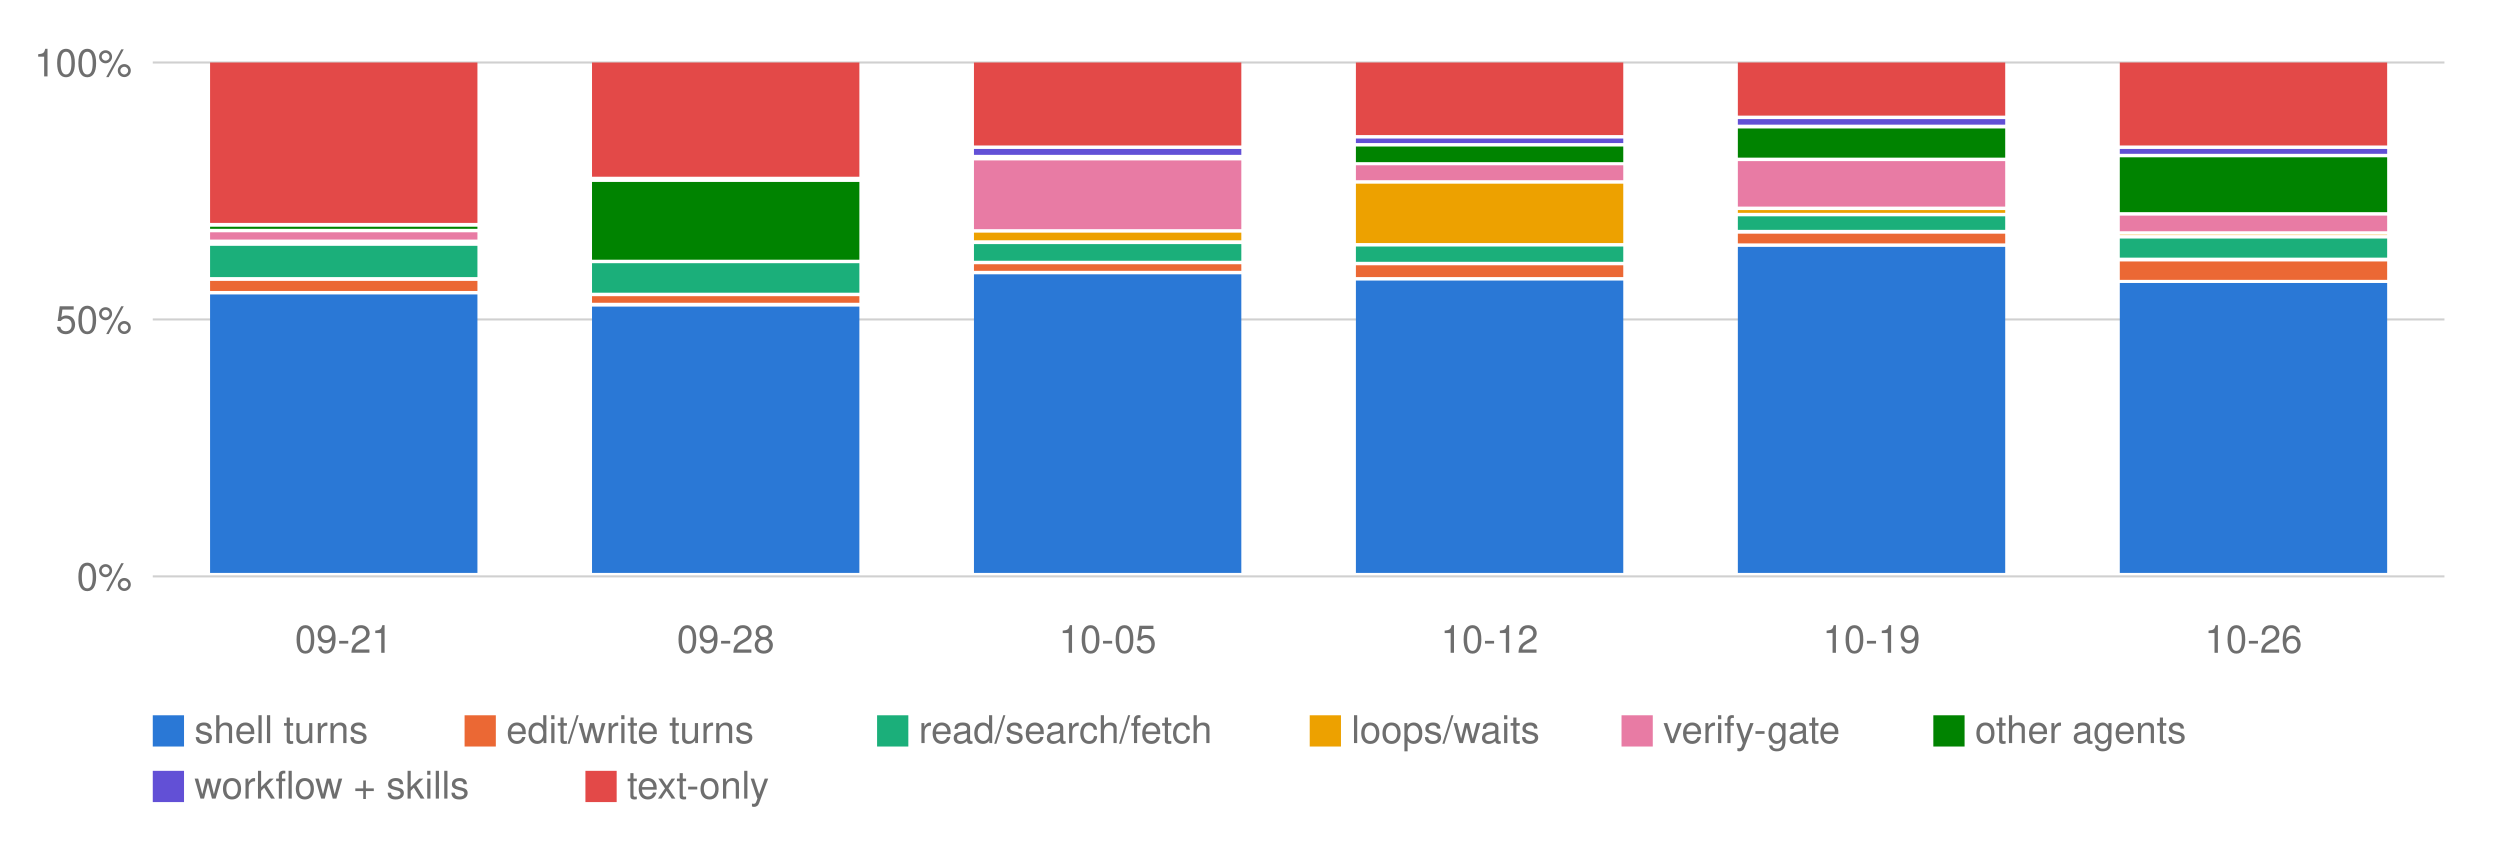
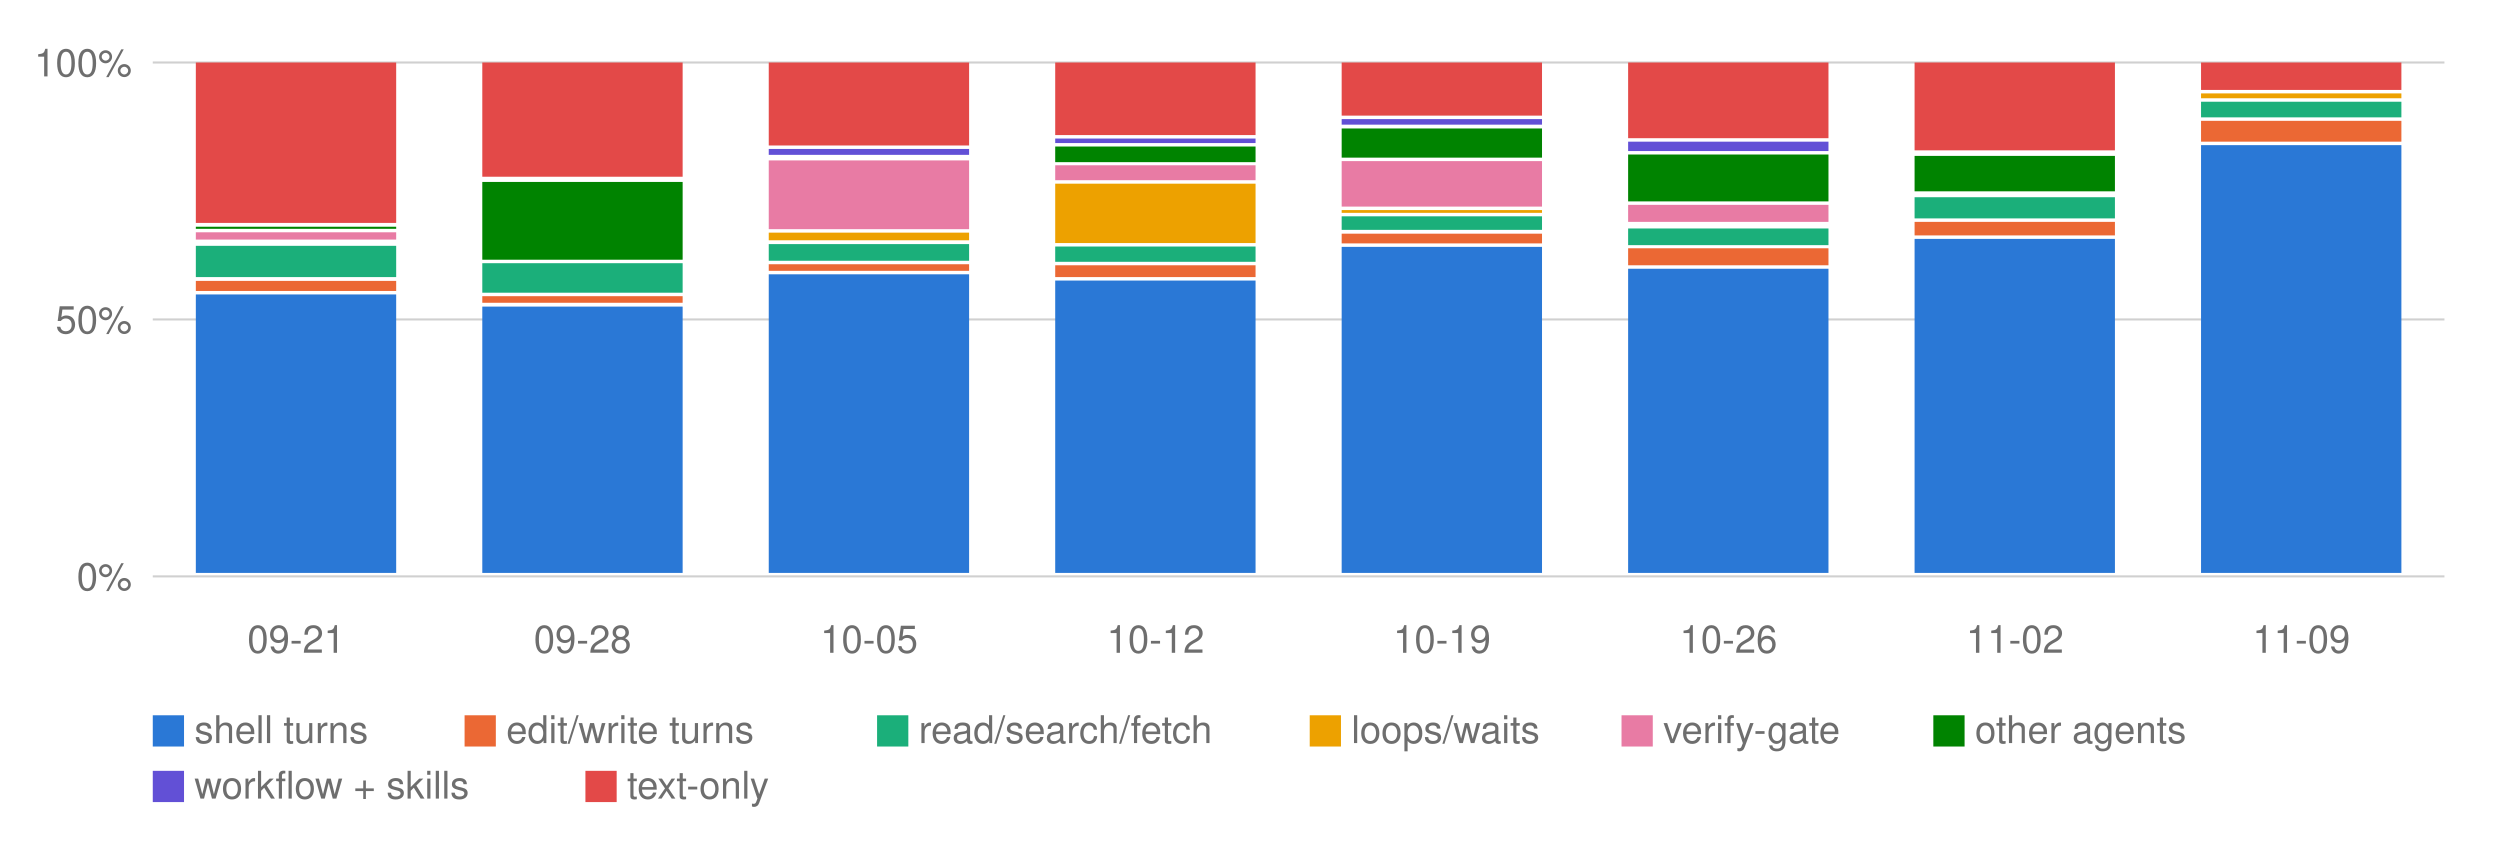
<svg xmlns="http://www.w3.org/2000/svg" viewBox="0 0 720 244" width="720" height="244" font-family="-apple-system, Segoe UI, Helvetica, Arial, sans-serif" font-size="11" role="img" aria-label="Share of tokens per harness part per week">
  <line x1="44" x2="704" y1="166.0" y2="166.0" stroke="#d0d0d0" stroke-width="0.6" />
  <text x="38" y="170.0" text-anchor="end" fill="#6e6e6e">0%</text>
  <line x1="44" x2="704" y1="92.0" y2="92.0" stroke="#d0d0d0" stroke-width="0.6" />
  <text x="38" y="96.0" text-anchor="end" fill="#6e6e6e">50%</text>
  <line x1="44" x2="704" y1="18.0" y2="18.0" stroke="#d0d0d0" stroke-width="0.6" />
  <text x="38" y="22.0" text-anchor="end" fill="#6e6e6e">100%</text>
-   <rect x="60.5" y="84.8" width="77.0" height="80.2" fill="#2a78d6" />
-   <rect x="60.5" y="80.9" width="77.0" height="2.9" fill="#eb6834" />
-   <rect x="60.5" y="70.8" width="77.0" height="9.0" fill="#1baf7a" />
-   <rect x="60.5" y="69.9" width="77.0" height="0.0" fill="#eda100" />
-   <rect x="60.5" y="66.9" width="77.0" height="2.1" fill="#e87ba4" />
-   <rect x="60.5" y="65.3" width="77.0" height="0.6" fill="#008300" />
-   <rect x="60.5" y="65.2" width="77.0" height="0.0" fill="#6250d6" />
-   <rect x="60.5" y="18.0" width="77.0" height="46.2" fill="#e34948" />
-   <text x="99.0" y="188" text-anchor="middle" fill="#6e6e6e">09-21</text>
-   <rect x="170.5" y="88.3" width="77.0" height="76.7" fill="#2a78d6" />
-   <rect x="170.5" y="85.3" width="77.0" height="1.9" fill="#eb6834" />
-   <rect x="170.5" y="75.8" width="77.0" height="8.5" fill="#1baf7a" />
-   <rect x="170.5" y="52.4" width="77.0" height="22.4" fill="#008300" />
-   <rect x="170.5" y="51.9" width="77.0" height="0.0" fill="#6250d6" />
-   <rect x="170.5" y="18.0" width="77.0" height="32.9" fill="#e34948" />
-   <text x="209.0" y="188" text-anchor="middle" fill="#6e6e6e">09-28</text>
-   <rect x="280.5" y="79.0" width="77.0" height="86.0" fill="#2a78d6" />
-   <rect x="280.5" y="76.1" width="77.0" height="1.9" fill="#eb6834" />
-   <rect x="280.5" y="70.3" width="77.0" height="4.8" fill="#1baf7a" />
-   <rect x="280.5" y="67.0" width="77.0" height="2.2" fill="#eda100" />
-   <rect x="280.5" y="46.2" width="77.0" height="19.8" fill="#e87ba4" />
-   <rect x="280.5" y="45.6" width="77.0" height="0.0" fill="#008300" />
-   <rect x="280.5" y="42.9" width="77.0" height="1.7" fill="#6250d6" />
-   <rect x="280.5" y="18.0" width="77.0" height="23.9" fill="#e34948" />
-   <text x="319.0" y="188" text-anchor="middle" fill="#6e6e6e">10-05</text>
-   <rect x="390.5" y="80.8" width="77.0" height="84.2" fill="#2a78d6" />
-   <rect x="390.5" y="76.4" width="77.0" height="3.4" fill="#eb6834" />
-   <rect x="390.5" y="71.0" width="77.0" height="4.4" fill="#1baf7a" />
-   <rect x="390.5" y="52.9" width="77.0" height="17.1" fill="#eda100" />
-   <rect x="390.5" y="47.6" width="77.0" height="4.3" fill="#e87ba4" />
-   <rect x="390.5" y="42.2" width="77.0" height="4.5" fill="#008300" />
-   <rect x="390.5" y="39.9" width="77.0" height="1.3" fill="#6250d6" />
-   <rect x="390.5" y="18.0" width="77.0" height="20.9" fill="#e34948" />
-   <text x="429.0" y="188" text-anchor="middle" fill="#6e6e6e">10-12</text>
-   <rect x="500.5" y="71.1" width="77.0" height="93.9" fill="#2a78d6" />
-   <rect x="500.5" y="67.3" width="77.0" height="2.8" fill="#eb6834" />
-   <rect x="500.5" y="62.3" width="77.0" height="3.9" fill="#1baf7a" />
-   <rect x="500.5" y="60.5" width="77.0" height="0.8" fill="#eda100" />
-   <rect x="500.5" y="46.4" width="77.0" height="13.1" fill="#e87ba4" />
-   <rect x="500.5" y="37.0" width="77.0" height="8.4" fill="#008300" />
-   <rect x="500.5" y="34.3" width="77.0" height="1.6" fill="#6250d6" />
-   <rect x="500.5" y="18.0" width="77.0" height="15.3" fill="#e34948" />
-   <text x="539.0" y="188" text-anchor="middle" fill="#6e6e6e">10-19</text>
-   <rect x="610.5" y="81.5" width="77.0" height="83.5" fill="#2a78d6" />
-   <rect x="610.5" y="75.3" width="77.0" height="5.3" fill="#eb6834" />
-   <rect x="610.5" y="68.7" width="77.0" height="5.5" fill="#1baf7a" />
-   <rect x="610.5" y="67.6" width="77.0" height="0.1" fill="#eda100" />
-   <rect x="610.5" y="62.1" width="77.0" height="4.5" fill="#e87ba4" />
-   <rect x="610.5" y="45.3" width="77.0" height="15.8" fill="#008300" />
-   <rect x="610.5" y="42.9" width="77.0" height="1.4" fill="#6250d6" />
-   <rect x="610.5" y="18.0" width="77.0" height="23.9" fill="#e34948" />
-   <text x="649.0" y="188" text-anchor="middle" fill="#6e6e6e">10-26</text>
+   <rect x="56.4" y="84.8" width="57.7" height="80.2" fill="#2a78d6" />
+   <rect x="56.4" y="80.9" width="57.7" height="2.9" fill="#eb6834" />
+   <rect x="56.4" y="70.8" width="57.7" height="9.0" fill="#1baf7a" />
+   <rect x="56.4" y="69.9" width="57.7" height="0.0" fill="#eda100" />
+   <rect x="56.4" y="66.9" width="57.7" height="2.1" fill="#e87ba4" />
+   <rect x="56.4" y="65.3" width="57.7" height="0.6" fill="#008300" />
+   <rect x="56.4" y="65.2" width="57.7" height="0.0" fill="#6250d6" />
+   <rect x="56.4" y="18.0" width="57.7" height="46.2" fill="#e34948" />
+   <text x="85.3" y="188" text-anchor="middle" fill="#6e6e6e">09-21</text>
+   <rect x="138.9" y="88.3" width="57.7" height="76.7" fill="#2a78d6" />
+   <rect x="138.9" y="85.3" width="57.7" height="1.9" fill="#eb6834" />
+   <rect x="138.9" y="75.8" width="57.7" height="8.5" fill="#1baf7a" />
+   <rect x="138.9" y="52.4" width="57.7" height="22.4" fill="#008300" />
+   <rect x="138.9" y="51.9" width="57.7" height="0.0" fill="#6250d6" />
+   <rect x="138.9" y="18.0" width="57.7" height="32.9" fill="#e34948" />
+   <text x="167.8" y="188" text-anchor="middle" fill="#6e6e6e">09-28</text>
+   <rect x="221.4" y="79.0" width="57.7" height="86.0" fill="#2a78d6" />
+   <rect x="221.4" y="76.1" width="57.7" height="1.9" fill="#eb6834" />
+   <rect x="221.4" y="70.3" width="57.7" height="4.8" fill="#1baf7a" />
+   <rect x="221.4" y="67.0" width="57.7" height="2.2" fill="#eda100" />
+   <rect x="221.4" y="46.2" width="57.7" height="19.8" fill="#e87ba4" />
+   <rect x="221.4" y="45.6" width="57.7" height="0.0" fill="#008300" />
+   <rect x="221.4" y="42.9" width="57.7" height="1.7" fill="#6250d6" />
+   <rect x="221.4" y="18.0" width="57.7" height="23.9" fill="#e34948" />
+   <text x="250.3" y="188" text-anchor="middle" fill="#6e6e6e">10-05</text>
+   <rect x="303.9" y="80.8" width="57.7" height="84.2" fill="#2a78d6" />
+   <rect x="303.9" y="76.4" width="57.7" height="3.4" fill="#eb6834" />
+   <rect x="303.9" y="71.0" width="57.7" height="4.4" fill="#1baf7a" />
+   <rect x="303.9" y="52.9" width="57.7" height="17.1" fill="#eda100" />
+   <rect x="303.9" y="47.6" width="57.7" height="4.3" fill="#e87ba4" />
+   <rect x="303.9" y="42.2" width="57.7" height="4.5" fill="#008300" />
+   <rect x="303.9" y="39.9" width="57.7" height="1.3" fill="#6250d6" />
+   <rect x="303.9" y="18.0" width="57.7" height="20.9" fill="#e34948" />
+   <text x="332.8" y="188" text-anchor="middle" fill="#6e6e6e">10-12</text>
+   <rect x="386.4" y="71.1" width="57.7" height="93.9" fill="#2a78d6" />
+   <rect x="386.4" y="67.3" width="57.7" height="2.8" fill="#eb6834" />
+   <rect x="386.4" y="62.3" width="57.7" height="3.9" fill="#1baf7a" />
+   <rect x="386.4" y="60.5" width="57.7" height="0.8" fill="#eda100" />
+   <rect x="386.4" y="46.4" width="57.7" height="13.1" fill="#e87ba4" />
+   <rect x="386.4" y="37.0" width="57.7" height="8.4" fill="#008300" />
+   <rect x="386.4" y="34.3" width="57.7" height="1.6" fill="#6250d6" />
+   <rect x="386.4" y="18.0" width="57.7" height="15.3" fill="#e34948" />
+   <text x="415.3" y="188" text-anchor="middle" fill="#6e6e6e">10-19</text>
+   <rect x="468.9" y="77.4" width="57.7" height="87.6" fill="#2a78d6" />
+   <rect x="468.9" y="71.5" width="57.7" height="4.9" fill="#eb6834" />
+   <rect x="468.9" y="65.8" width="57.7" height="4.8" fill="#1baf7a" />
+   <rect x="468.9" y="64.9" width="57.7" height="0.0" fill="#eda100" />
+   <rect x="468.9" y="59.0" width="57.7" height="4.9" fill="#e87ba4" />
+   <rect x="468.9" y="44.5" width="57.7" height="13.5" fill="#008300" />
+   <rect x="468.9" y="40.8" width="57.7" height="2.7" fill="#6250d6" />
+   <rect x="468.9" y="18.0" width="57.7" height="21.8" fill="#e34948" />
+   <text x="497.8" y="188" text-anchor="middle" fill="#6e6e6e">10-26</text>
+   <rect x="551.4" y="68.8" width="57.7" height="96.2" fill="#2a78d6" />
+   <rect x="551.4" y="63.9" width="57.7" height="3.9" fill="#eb6834" />
+   <rect x="551.4" y="56.8" width="57.7" height="6.1" fill="#1baf7a" />
+   <rect x="551.4" y="56.6" width="57.7" height="0.0" fill="#eda100" />
+   <rect x="551.4" y="56.1" width="57.7" height="0.0" fill="#e87ba4" />
+   <rect x="551.4" y="44.9" width="57.7" height="10.2" fill="#008300" />
+   <rect x="551.4" y="44.3" width="57.7" height="0.0" fill="#6250d6" />
+   <rect x="551.4" y="18.0" width="57.7" height="25.3" fill="#e34948" />
+   <text x="580.3" y="188" text-anchor="middle" fill="#6e6e6e">11-02</text>
+   <rect x="633.9" y="41.8" width="57.7" height="123.2" fill="#2a78d6" />
+   <rect x="633.9" y="34.8" width="57.7" height="6.0" fill="#eb6834" />
+   <rect x="633.9" y="29.3" width="57.7" height="4.5" fill="#1baf7a" />
+   <rect x="633.9" y="26.9" width="57.7" height="1.4" fill="#eda100" />
+   <rect x="633.9" y="18.0" width="57.7" height="7.9" fill="#e34948" />
+   <text x="662.8" y="188" text-anchor="middle" fill="#6e6e6e">11-09</text>
  <rect x="44" y="206" width="9" height="9" fill="#2a78d6" />
  <text x="56" y="214" fill="#6e6e6e">shell turns</text>
  <rect x="133.8" y="206" width="9" height="9" fill="#eb6834" />
  <text x="145.8" y="214" fill="#6e6e6e">edit/write turns</text>
  <rect x="252.6" y="206" width="9" height="9" fill="#1baf7a" />
  <text x="264.6" y="214" fill="#6e6e6e">read/search/fetch</text>
  <rect x="377.2" y="206" width="9" height="9" fill="#eda100" />
  <text x="389.2" y="214" fill="#6e6e6e">loops/waits</text>
  <rect x="467" y="206" width="9" height="9" fill="#e87ba4" />
  <text x="479" y="214" fill="#6e6e6e">verify-gate</text>
  <rect x="556.8" y="206" width="9" height="9" fill="#008300" />
  <text x="568.8" y="214" fill="#6e6e6e">other agents</text>
  <rect x="44" y="222" width="9" height="9" fill="#6250d6" />
  <text x="56" y="230" fill="#6e6e6e">workflow + skills</text>
  <rect x="168.6" y="222" width="9" height="9" fill="#e34948" />
  <text x="180.6" y="230" fill="#6e6e6e">text-only</text>
</svg>
